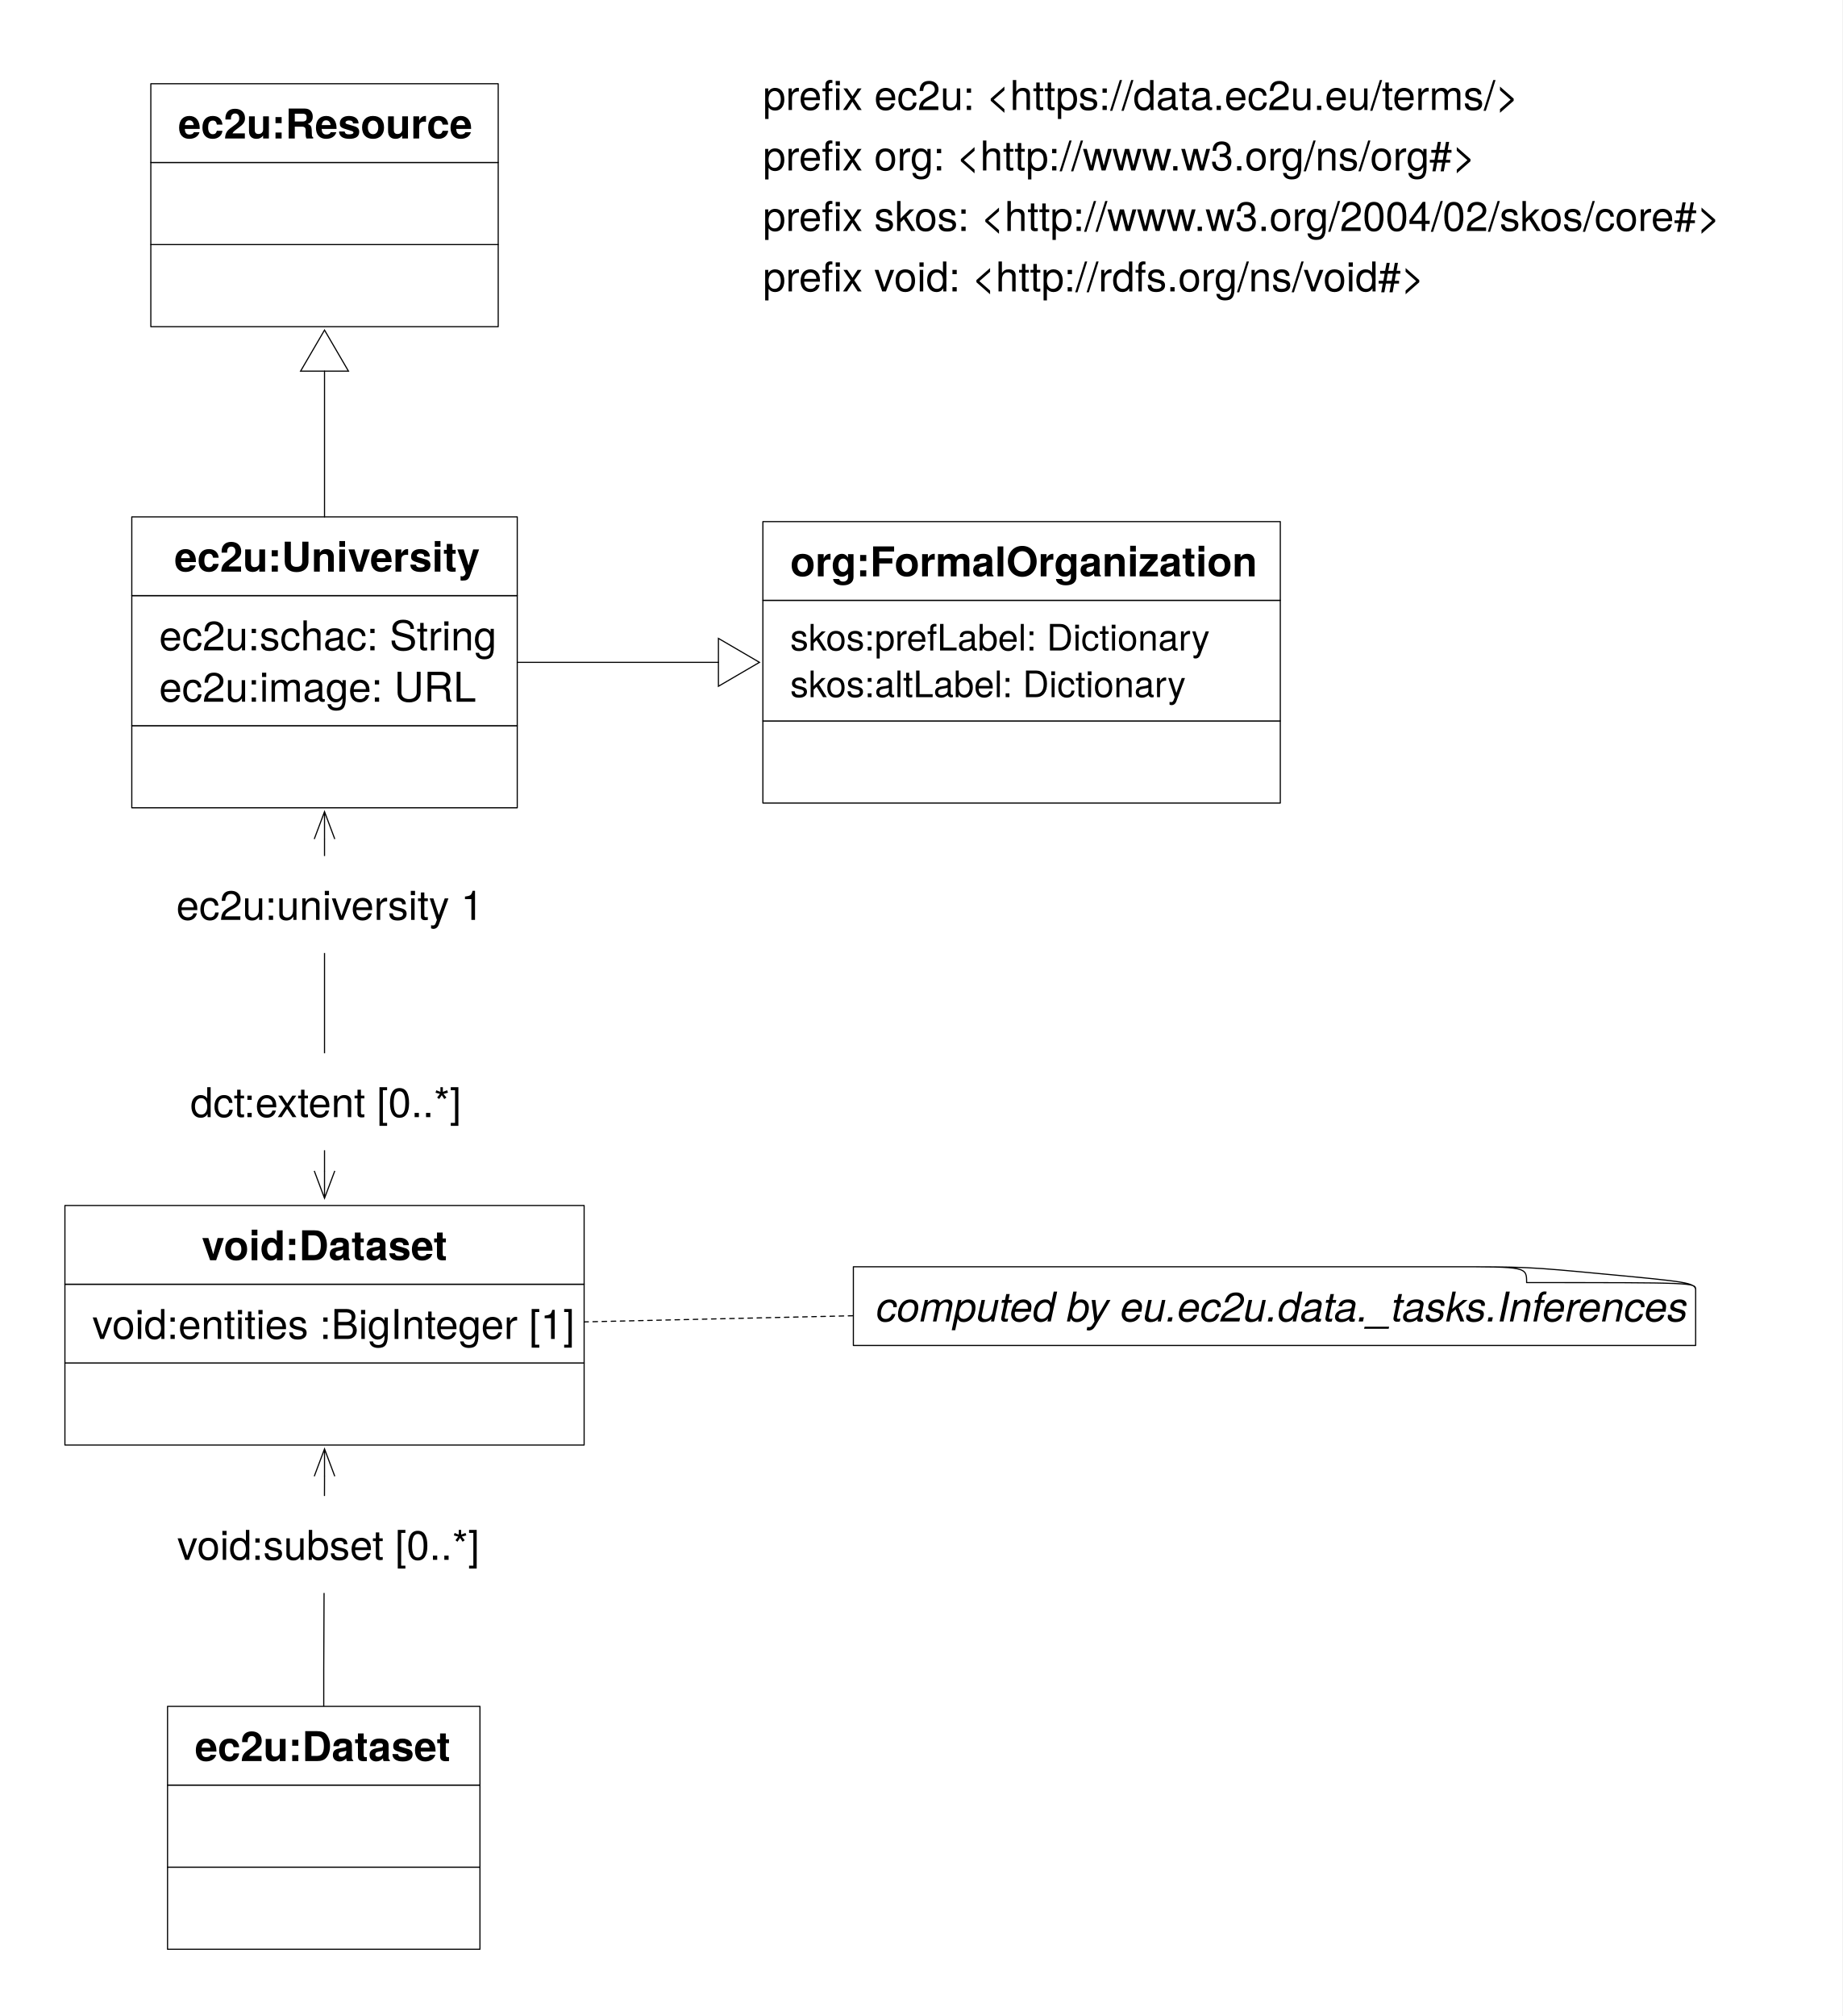
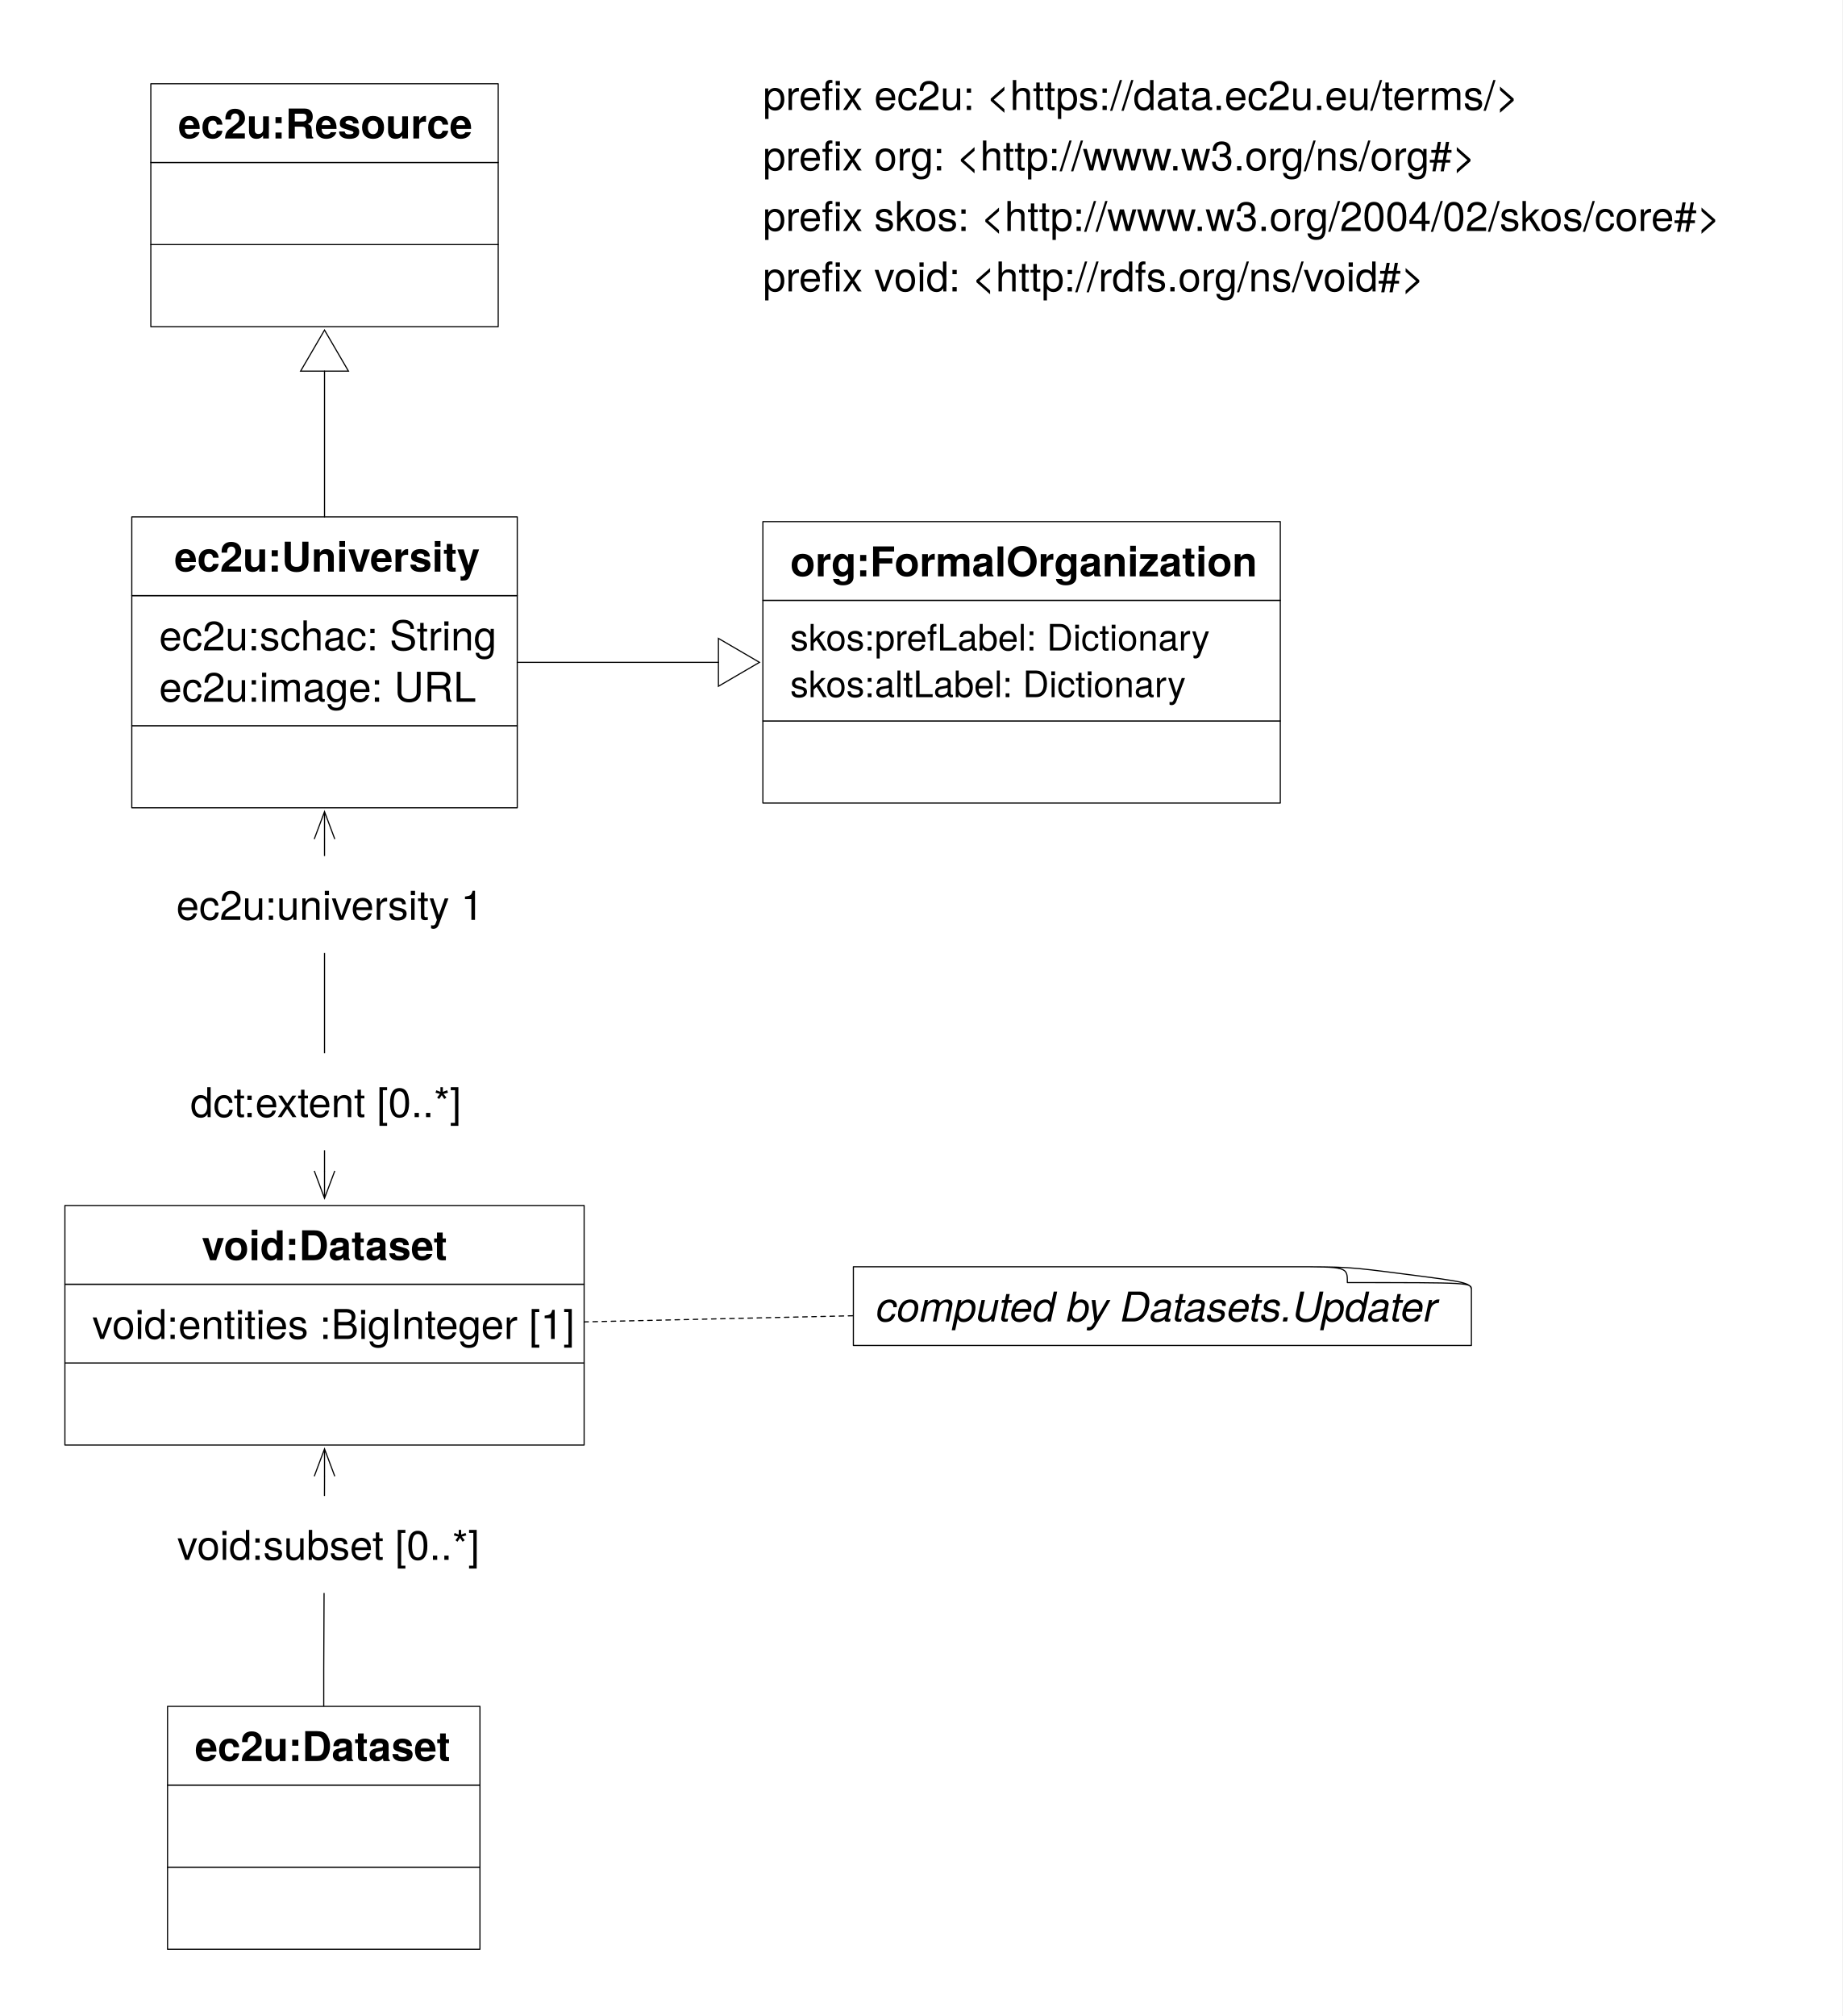
<svg xmlns="http://www.w3.org/2000/svg" xmlns:xlink="http://www.w3.org/1999/xlink" version="1.1" viewBox="-61 44 404 442" width="404" height="442">
  <defs>
    <marker orient="auto" overflow="visible" markerUnits="strokeWidth" id="UMLInheritance_Marker" stroke-linejoin="miter" stroke-miterlimit="10" viewBox="-1 -22 38 44" markerWidth="38" markerHeight="44" color="black">
      <g>
        <path d="M 36 0 L 0 -21 L 0 21 Z" fill="none" stroke="currentColor" stroke-width="1" />
      </g>
    </marker>
    <marker orient="auto" overflow="visible" markerUnits="strokeWidth" id="StickArrow_Marker" stroke-linejoin="miter" stroke-miterlimit="10" viewBox="-1 -10 26 20" markerWidth="26" markerHeight="20" color="black">
      <g>
        <path d="M 24 0 L 0 0 M 0 -9 L 24 0 L 0 9" fill="none" stroke="currentColor" stroke-width="1" />
      </g>
    </marker>
    <marker orient="auto" overflow="visible" markerUnits="strokeWidth" id="StickArrow_Marker_2" stroke-linejoin="miter" stroke-miterlimit="10" viewBox="-25 -10 26 20" markerWidth="26" markerHeight="20" color="black">
      <g>
        <path d="M -24 0 L 0 0 M 0 9 L -24 0 L 0 -9" fill="none" stroke="currentColor" stroke-width="1" />
      </g>
    </marker>
  </defs>
-   <g id="universities" stroke-dasharray="none" fill="none" fill-opacity="1" stroke-opacity="1" stroke="none">
+   <g id="universities" stroke-dasharray="none" stroke-opacity="1" stroke="none" fill-opacity="1" fill="none">
    <rect fill="white" x="-61" y="44" width="404" height="442" />
    <g id="universities_Layer_1">
      <g id="Group_2">
        <g id="Graphic_5">
          <rect x="-32.099" y="203.106" width="84.531" height="18" fill="white" />
          <rect x="-32.099" y="203.106" width="84.531" height="18" stroke="black" stroke-linecap="round" stroke-linejoin="round" stroke-width=".25" />
        </g>
        <g id="Graphic_4">
          <rect x="-32.099" y="174.584" width="84.531" height="28.522" fill="white" />
          <rect x="-32.099" y="174.584" width="84.531" height="28.522" stroke="black" stroke-linecap="round" stroke-linejoin="round" stroke-width=".25" />
          <text transform="translate(-26.09875 177.5839)" fill="black">
            <tspan font-family="Helvetica Neue" font-size="9" fill="black" x="0" y="9">ec2u:schac: String</tspan>
            <tspan font-family="Helvetica Neue" font-size="9" fill="black" x="0" y="20.261">ec2u:image: URL</tspan>
          </text>
        </g>
        <g id="Graphic_3">
          <rect x="-32.099" y="157.323" width="84.531" height="17.261" fill="white" />
          <rect x="-32.099" y="157.323" width="84.531" height="17.261" stroke="black" stroke-linecap="round" stroke-linejoin="round" stroke-width=".25" />
          <text transform="translate(-22.75525 160.3228)" fill="black">
            <tspan font-family="Helvetica Neue" font-weight="bold" font-size="9" fill="black" x="48316906e-20" y="9">
-               ec2u:University
-             </tspan>
+                   ec2u:University
+               </tspan>
          </text>
        </g>
      </g>
      <g id="Group_111">
        <g id="Graphic_31">
          <text transform="translate(106.2992 59.11024)" fill="black">
            <tspan font-family="Helvetica Neue" font-size="9" fill="black" x="0" y="9">prefix ec2u: &lt;https://data.ec2u.eu/terms/&gt;</tspan>
          </text>
        </g>
      </g>
      <g id="Group_32">
        <g id="Graphic_35">
          <rect x="106.299" y="202.069" width="113.466" height="18" fill="white" />
          <rect x="106.299" y="202.069" width="113.466" height="18" stroke="black" stroke-linecap="round" stroke-linejoin="round" stroke-width=".25" />
        </g>
        <g id="Graphic_34">
          <rect x="106.299" y="175.621" width="113.466" height="26.448" fill="white" />
          <rect x="106.299" y="175.621" width="113.466" height="26.448" stroke="black" stroke-linecap="round" stroke-linejoin="round" stroke-width=".25" />
          <text transform="translate(112.2992 178.621)" fill="black">
            <tspan font-family="Helvetica Neue" font-size="8" fill="black" x="0" y="8">skos:prefLabel: Dictionary</tspan>
            <tspan font-family="Helvetica Neue" font-size="8" fill="black" x="0" y="18.224">skos:altLabel: Dictionary
-             </tspan>
+               </tspan>
          </text>
        </g>
        <g id="Graphic_33">
          <a xlink:href="https://www.w3.org/TR/vocab-org/#class-formalorganization">
            <rect x="106.299" y="158.36" width="113.466" height="17.261" fill="white" />
            <rect x="106.299" y="158.36" width="113.466" height="17.261" stroke="black" stroke-linecap="round" stroke-linejoin="round" stroke-width=".25" />
            <text transform="translate(112.2992 161.3599)" fill="black">
              <tspan font-family="Helvetica Neue" font-weight="bold" font-size="9" fill="black" x="17763568e-20" y="9">
-                 org:FormalOrganization
-               </tspan>
+                     org:FormalOrganization
+                 </tspan>
            </text>
          </a>
        </g>
      </g>
      <g id="Group_56">
        <g id="Graphic_59">
          <rect x="-27.923" y="97.623" width="76.179" height="18" fill="white" />
          <rect x="-27.923" y="97.623" width="76.179" height="18" stroke="black" stroke-linecap="round" stroke-linejoin="round" stroke-width=".25" />
        </g>
        <g id="Graphic_58">
          <rect x="-27.923" y="79.623" width="76.179" height="18" fill="white" />
          <rect x="-27.923" y="79.623" width="76.179" height="18" stroke="black" stroke-linecap="round" stroke-linejoin="round" stroke-width=".25" />
        </g>
        <g id="Graphic_57">
          <a xlink:href="resources.svg">
            <rect x="-27.923" y="62.362" width="76.179" height="17.261" fill="white" />
            <rect x="-27.923" y="62.362" width="76.179" height="17.261" stroke="black" stroke-linecap="round" stroke-linejoin="round" stroke-width=".25" />
            <text transform="translate(-21.92275 65.36221)" fill="black">
              <tspan font-family="Helvetica Neue" font-weight="bold" font-size="9" fill="black" x="4973799e-20" y="9">
-                 ec2u:Resource
-               </tspan>
+                     ec2u:Resource
+                 </tspan>
            </text>
          </a>
        </g>
      </g>
      <g id="Line_113">
        <line x1="52.432" y1="189.214" x2="96.549" y2="189.214" marker-end="url(#UMLInheritance_Marker)" stroke="black" stroke-linecap="round" stroke-linejoin="round" stroke-width=".25" />
      </g>
      <g id="Line_114">
        <line x1="10.167" y1="157.323" x2="10.167" y2="125.373" marker-end="url(#UMLInheritance_Marker)" stroke="black" stroke-linecap="round" stroke-linejoin="round" stroke-width=".25" />
      </g>
      <g id="Graphic_115">
        <a xlink:href="https://www.w3.org/TR/vocab-org/">
          <text transform="translate(106.2992 72.3713)" fill="black">
            <tspan font-family="Helvetica Neue" font-size="9" fill="black" x="0" y="9">prefix org: &lt;http://www.w3.org/ns/org#&gt;</tspan>
          </text>
        </a>
      </g>
      <g id="Graphic_116">
        <text transform="translate(106.2992 85.63236)" fill="black">
          <tspan font-family="Helvetica Neue" font-size="9" fill="black" x="0" y="9">prefix skos: &lt;http://www.w3.org/2004/02/skos/core#&gt;</tspan>
        </text>
      </g>
      <g id="Group_126">
        <g id="Graphic_129">
          <rect x="-46.764" y="342.82" width="113.862" height="18" fill="white" />
          <rect x="-46.764" y="342.82" width="113.862" height="18" stroke="black" stroke-linecap="round" stroke-linejoin="round" stroke-width=".25" />
        </g>
        <g id="Graphic_128">
          <rect x="-46.764" y="325.559" width="113.862" height="17.261" fill="white" />
          <rect x="-46.764" y="325.559" width="113.862" height="17.261" stroke="black" stroke-linecap="round" stroke-linejoin="round" stroke-width=".25" />
          <text transform="translate(-40.76425 328.5591)" fill="black">
            <tspan font-family="Helvetica Neue" font-size="9" fill="black" x="0" y="9">void:entities :BigInteger [1]
-             </tspan>
+               </tspan>
          </text>
        </g>
        <g id="Graphic_127">
          <rect x="-46.764" y="308.298" width="113.862" height="17.261" fill="white" />
          <rect x="-46.764" y="308.298" width="113.862" height="17.261" stroke="black" stroke-linecap="round" stroke-linejoin="round" stroke-width=".25" />
          <text transform="translate(-16.75225 311.298)" fill="black">
-             <tspan font-family="Helvetica Neue" font-weight="bold" font-size="9" fill="black" x="0" y="9">void:Dataset
-             </tspan>
+             <tspan font-family="Helvetica Neue" font-weight="bold" font-size="9" fill="black" x="0" y="9">
+                   void:Dataset
+               </tspan>
          </text>
        </g>
      </g>
      <g id="Line_125">
        <path d="M 9.997 418.11 L 9.997 410.01 L 10.167 368.92 L 10.167 367.67" marker-end="url(#StickArrow_Marker)" stroke="black" stroke-linecap="round" stroke-linejoin="round" stroke-width=".25" />
      </g>
      <g id="Graphic_124">
        <rect x="-27.146" y="371.992" width="74.512" height="21.261" fill="white" />
        <text transform="translate(-22.14594 376.9921)" fill="black">
          <tspan font-family="Helvetica Neue" font-size="9" fill="black" x="0" y="9">void:subset [0..*]</tspan>
        </text>
      </g>
      <g id="Line_119">
        <line x1="10.167" y1="300.709" x2="10.167" y2="227.956" marker-end="url(#StickArrow_Marker)" marker-start="url(#StickArrow_Marker_2)" stroke="black" stroke-linecap="round" stroke-linejoin="round" stroke-width=".25" />
      </g>
      <g id="Graphic_118">
        <rect x="-27.341" y="231.682" width="75.016" height="21.261" fill="white" />
        <text transform="translate(-22.34125 236.6819)" fill="black">
          <tspan font-family="Helvetica Neue" font-size="9" fill="black" x="0" y="9">ec2u:university 1</tspan>
        </text>
      </g>
      <g id="Graphic_117">
        <rect x="-24.259" y="274.928" width="68.851" height="21.261" fill="white" />
        <text transform="translate(-19.25875 279.928)" fill="black">
          <tspan font-family="Helvetica Neue" font-size="9" fill="black" x="0" y="9">dct:extent [0..*]</tspan>
        </text>
      </g>
      <g id="Group_130">
        <g id="Graphic_133">
          <rect x="-24.259" y="453.371" width="68.511" height="18" fill="white" />
          <rect x="-24.259" y="453.371" width="68.511" height="18" stroke="black" stroke-linecap="round" stroke-linejoin="round" stroke-width=".25" />
        </g>
        <g id="Graphic_132">
          <rect x="-24.259" y="435.371" width="68.511" height="18" fill="white" />
          <rect x="-24.259" y="435.371" width="68.511" height="18" stroke="black" stroke-linecap="round" stroke-linejoin="round" stroke-width=".25" />
        </g>
        <g id="Graphic_131">
          <a xlink:href="datasets.svg">
            <rect x="-24.259" y="418.11" width="68.511" height="17.261" fill="white" />
            <rect x="-24.259" y="418.11" width="68.511" height="17.261" stroke="black" stroke-linecap="round" stroke-linejoin="round" stroke-width=".25" />
            <text transform="translate(-18.25875 421.1102)" fill="black">
              <tspan font-family="Helvetica Neue" font-weight="bold" font-size="9" fill="black" x="793457e-12" y="9">
-                 ec2u:Dataset
-               </tspan>
+                     ec2u:Dataset
+                 </tspan>
            </text>
          </a>
        </g>
      </g>
      <g id="Graphic_134">
        <a xlink:href="https://www.w3.org/TR/void/">
          <text transform="translate(106.2992 98.89342)" fill="black">
            <tspan font-family="Helvetica Neue" font-size="9" fill="black" x="0" y="9">prefix void: &lt;http://rdfs.org/ns/void#&gt;</tspan>
          </text>
        </a>
      </g>
      <g id="Graphic_136">
-         <path d="M 310.85 326.837 C 310.85 325.203 308.504 325.001 291.369 323.383 L 291.188 323.367 C 273.962 321.732 273.783 321.732 256.104 321.732 C 232.565 321.732 126.142 321.732 126.142 321.732 L 126.142 338.984 L 310.85 338.984 L 310.85 326.837 Z" fill="white" />
-         <path d="M 310.85 326.837 C 310.85 325.203 308.504 325.001 291.369 323.383 L 291.188 323.367 C 273.962 321.732 273.783 321.732 256.104 321.732 C 232.565 321.732 126.142 321.732 126.142 321.732 L 126.142 338.984 L 310.85 338.984 L 310.85 326.837 Z M 310.85 326.753 C 310.85 325.203 310.669 325.203 273.783 325.203 L 273.783 325.203 C 273.783 321.749 273.783 321.732 257.187 321.732" stroke="black" stroke-linecap="round" stroke-linejoin="round" stroke-width=".25" />
+         <path d="M 261.674 326.837 C 261.674 325.203 259.952 325.001 247.379 323.383 L 247.246 323.367 C 234.607 321.732 234.475 321.732 221.503 321.732 C 204.231 321.732 126.142 321.732 126.142 321.732 L 126.142 338.984 L 261.674 338.984 L 261.674 326.837 Z" fill="white" />
+         <path d="M 261.674 326.837 C 261.674 325.203 259.952 325.001 247.379 323.383 L 247.246 323.367 C 234.607 321.732 234.475 321.732 221.503 321.732 C 204.231 321.732 126.142 321.732 126.142 321.732 L 126.142 338.984 L 261.674 338.984 L 261.674 326.837 Z M 261.674 326.753 C 261.674 325.203 261.541 325.203 234.475 325.203 L 234.475 325.203 C 234.475 321.749 234.475 321.732 222.298 321.732" stroke="black" stroke-linecap="round" stroke-linejoin="round" stroke-width=".25" />
        <text transform="translate(131.1417 324.7323)" fill="black">
-           <tspan font-family="Helvetica Neue" font-style="italic" font-size="9" fill="black" x="0" y="9">computed by
-               eu.ec2u.data._tasks.Inferences
-           </tspan>
+           <tspan font-family="Helvetica Neue" font-style="italic" font-size="9" fill="black" x="0" y="9">
+                         computed by Datasets.Updater
+                     </tspan>
        </text>
      </g>
      <g id="Line_137">
        <line x1="126.017" y1="332.473" x2="67.098" y2="333.82" stroke="black" stroke-linecap="round" stroke-linejoin="round" stroke-dasharray="1.0,1.0" stroke-width=".25" />
      </g>
    </g>
  </g>
</svg>
